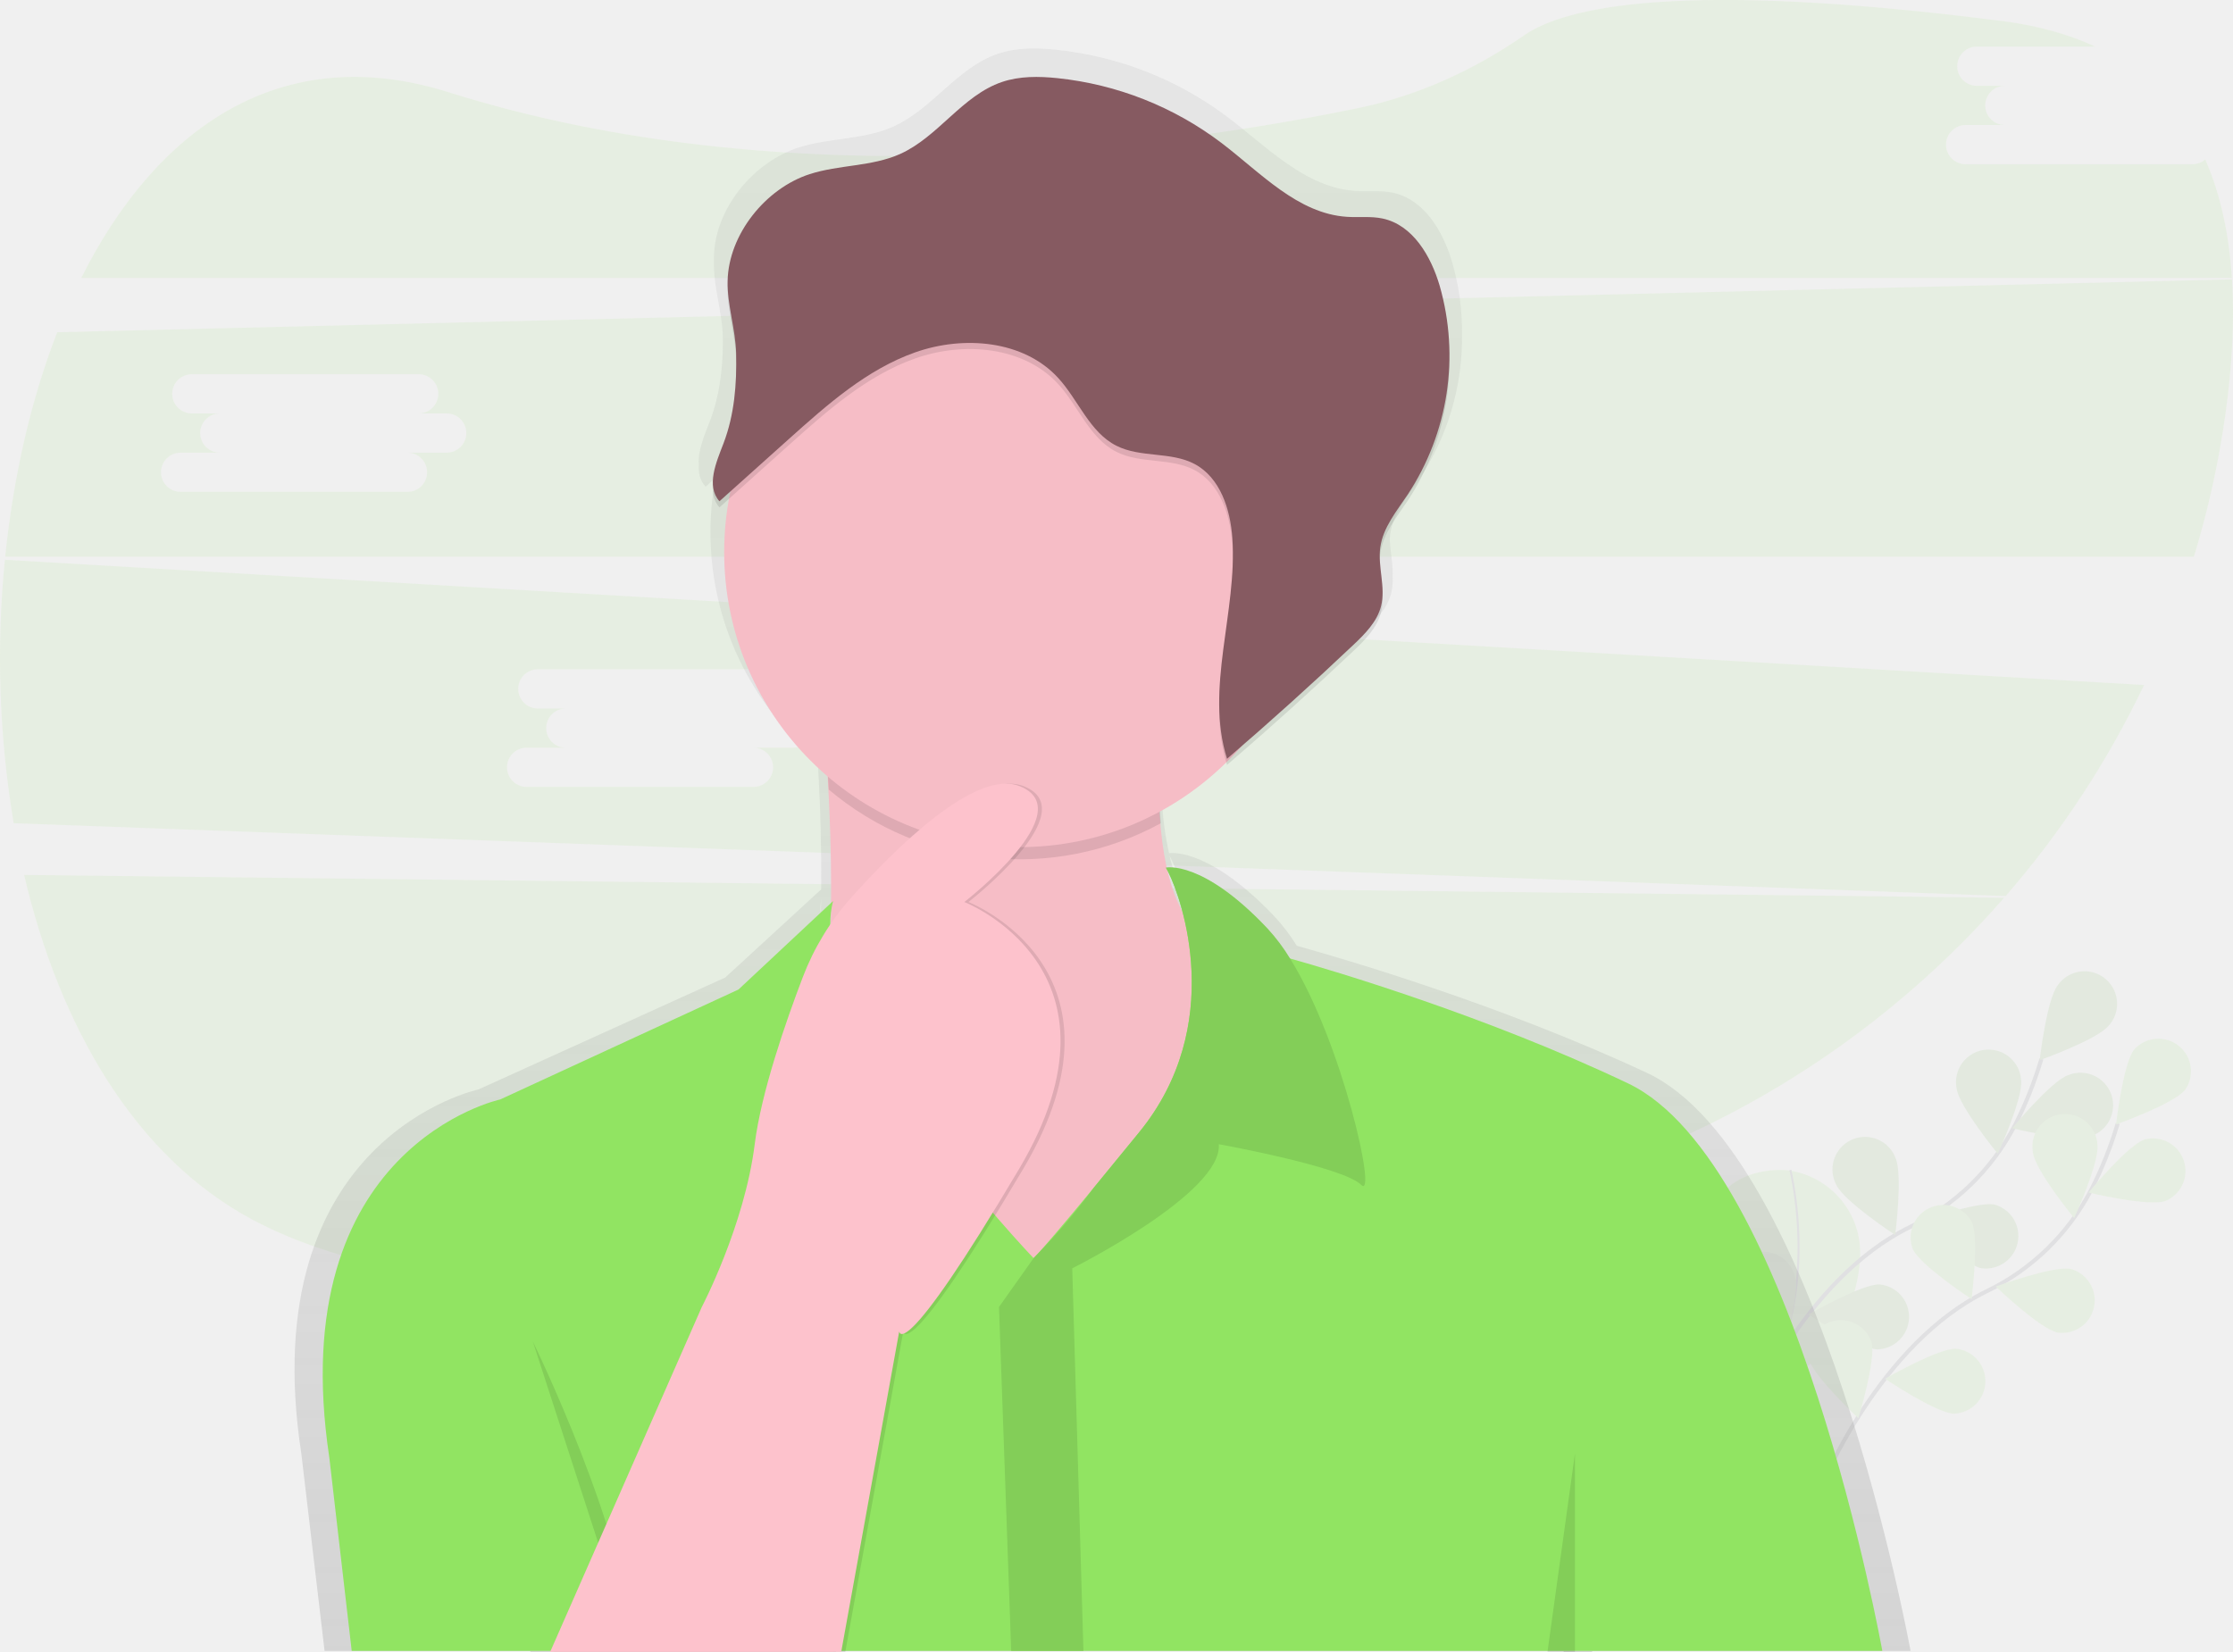
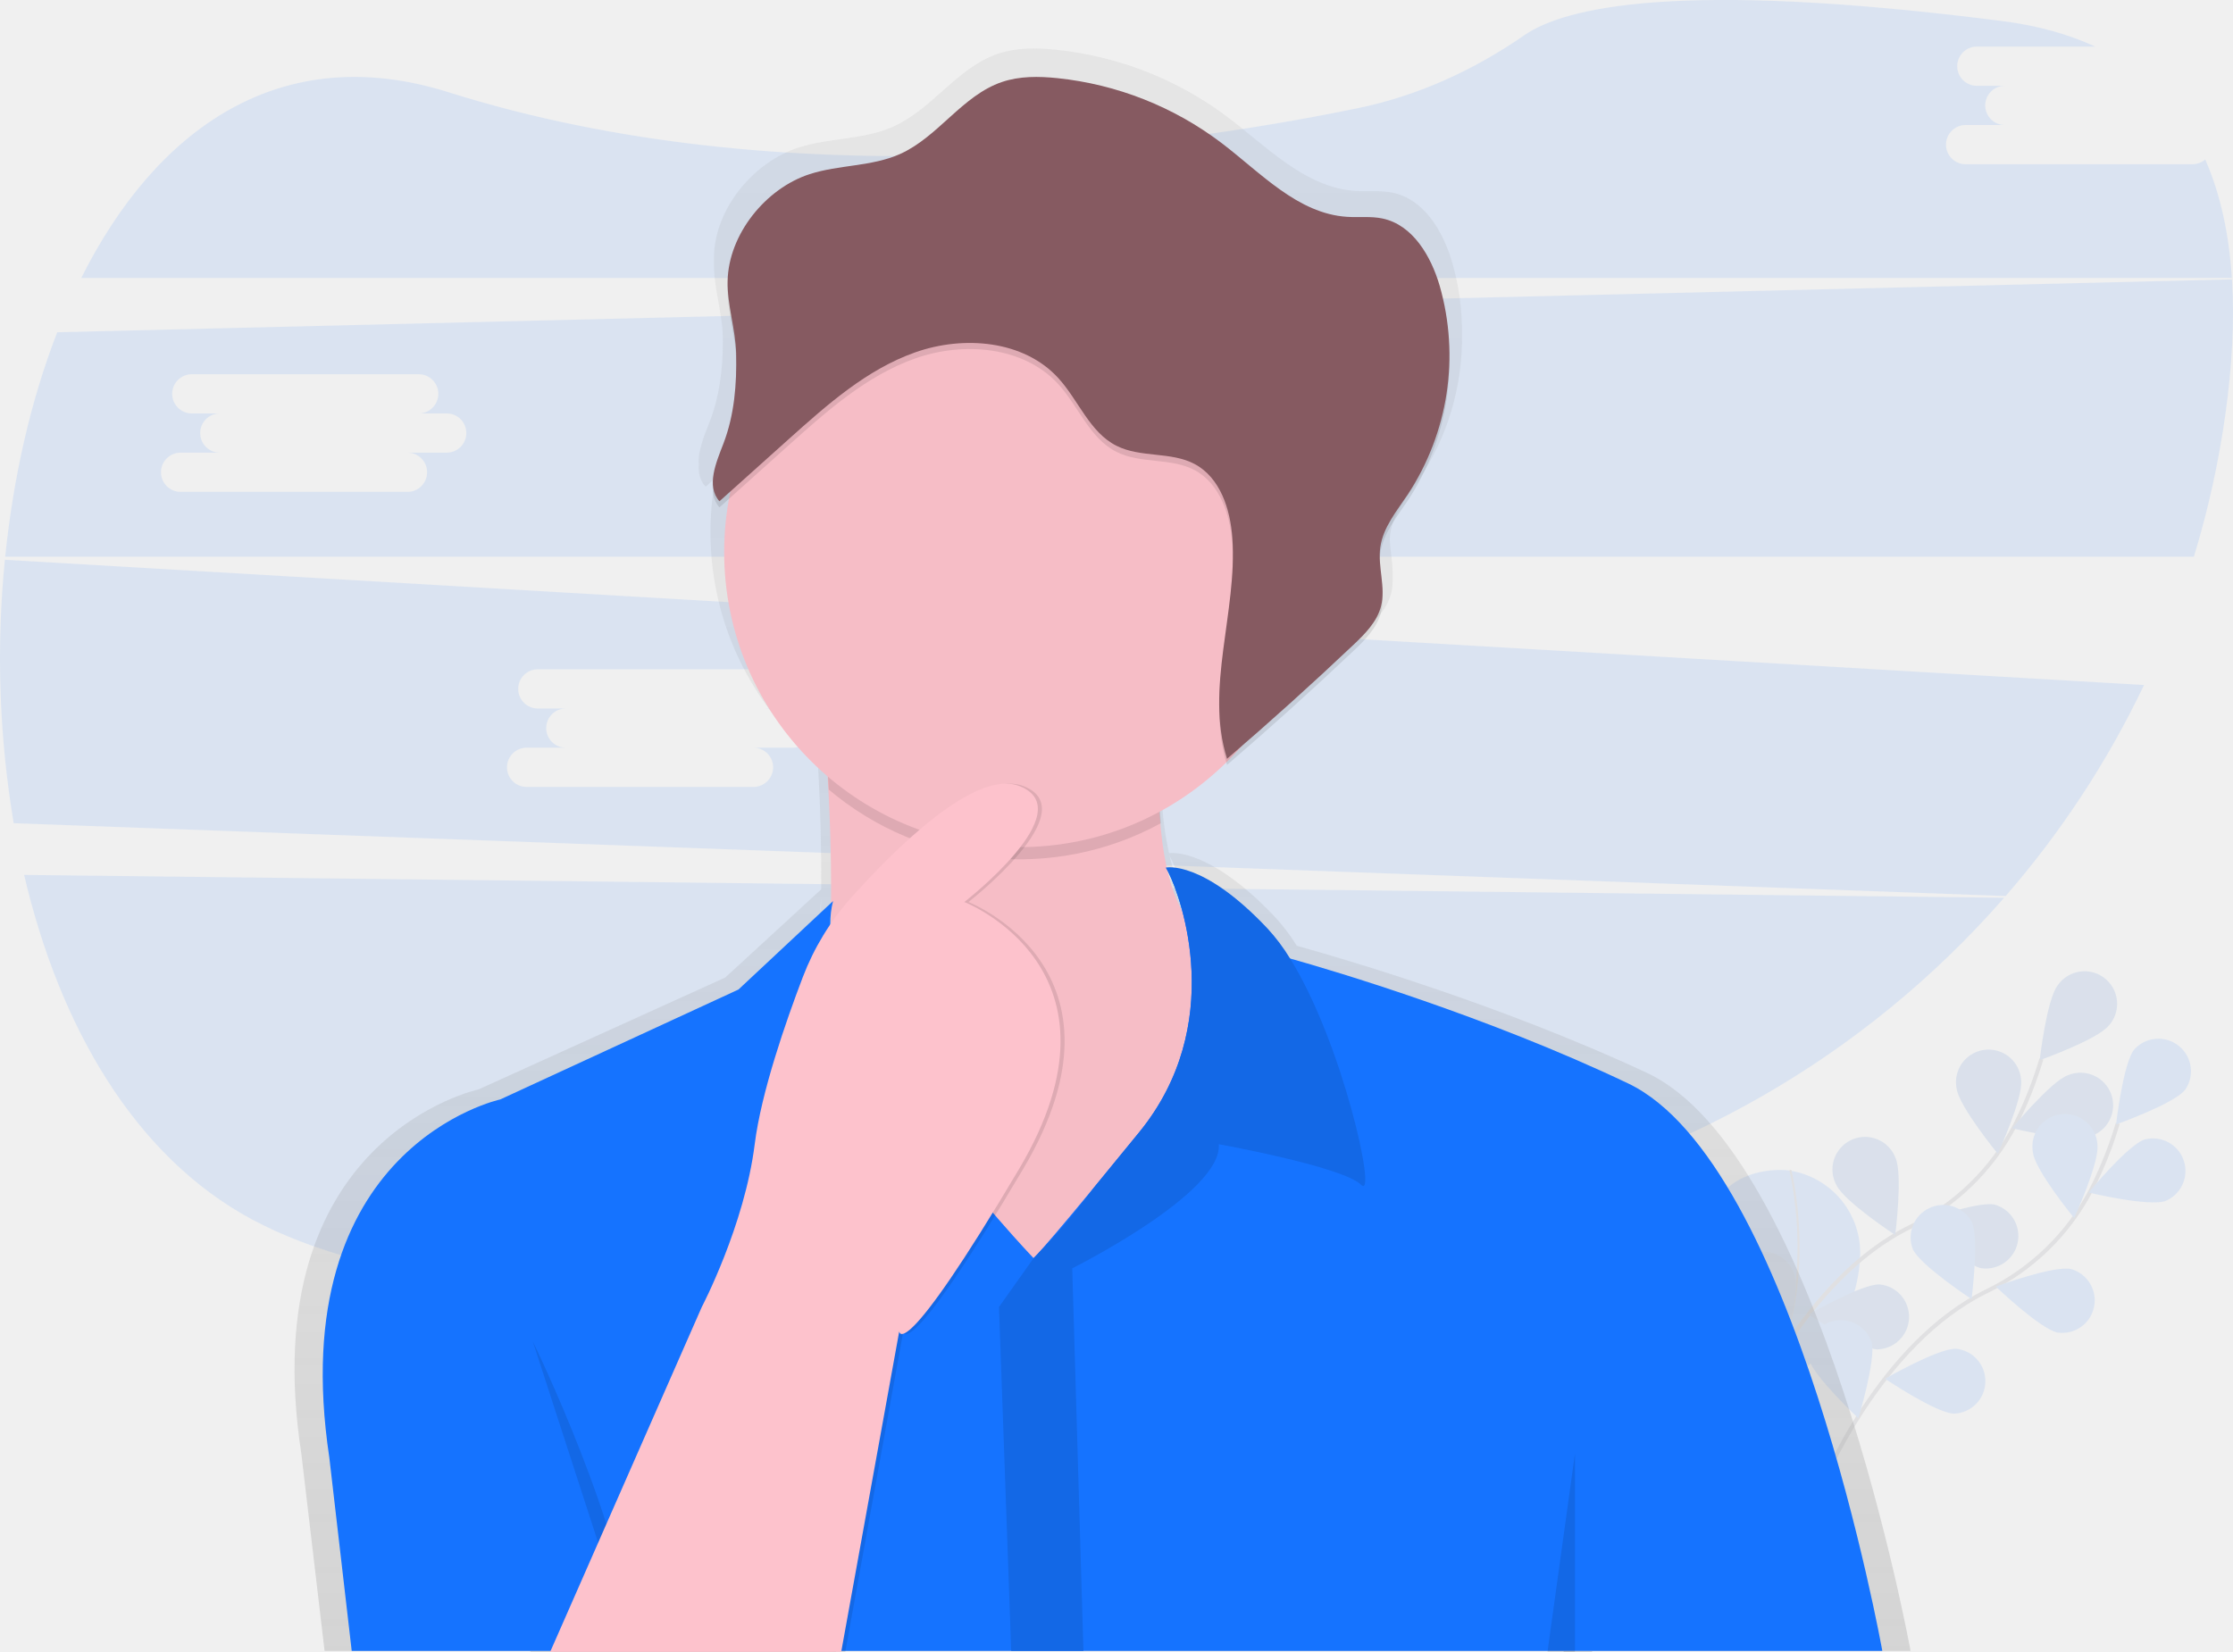
<svg xmlns="http://www.w3.org/2000/svg" id="fafd2220-3b39-4538-bdd8-5627e33a2e32" data-name="Layer 1" width="1097.1" height="811.81" viewBox="0 0 1097.1 811.81">
  <defs>
    <linearGradient id="1c2fe1a5-71ac-4c34-8a58-b17380e220b9" x1="593.13" y1="855.9" x2="593.13" y2="67.88" gradientUnits="userSpaceOnUse">
      <stop offset="0" stop-color="gray" stop-opacity="0.25" />
      <stop offset="0.54" stop-color="gray" stop-opacity="0.12" />
      <stop offset="1" stop-color="gray" stop-opacity="0.1" />
    </linearGradient>
  </defs>
  <g opacity="0.1">
-     <path d="M929.91,619.25S851.59,609.08,910,735.84c0,0,53.23-22.81,55.35-74.26a40.94,40.94,0,0,0-34.33-42.17Z" transform="translate(-51.45 -44.1)" fill="#91e462" />
+     <path d="M929.91,619.25S851.59,609.08,910,735.84c0,0,53.23-22.81,55.35-74.26a40.94,40.94,0,0,0-34.33-42.17Z" transform="translate(-51.45 -44.1)" fill="#1573ff" />
    <path d="M931.06,619.06s17.73,70.68-21,116.79" transform="translate(-51.45 -44.1)" fill="none" stroke="#535461" stroke-miterlimit="10" />
    <path d="M909,742.38s28.2-69.5,80.86-95.28A113.65,113.65,0,0,0,1041.47,597a191.13,191.13,0,0,0,12.93-32.47" transform="translate(-51.45 -44.1)" fill="none" stroke="#535461" stroke-miterlimit="10" stroke-width="2" />
-     <path d="M1087.49,548.1c-5.49,6.9-33.9,17-33.9,17s3.42-30,8.91-36.85a16,16,0,1,1,25,19.88Z" transform="translate(-51.45 -44.1)" fill="#91e462" />
-     <path d="M1077.74,602.75c-8.36,2.81-37.68-4.18-37.68-4.18s19.15-23.28,27.51-26.09a16,16,0,1,1,10.17,30.27Z" transform="translate(-51.45 -44.1)" fill="#91e462" />
-     <path d="M1024.88,667.36c-8.63-1.79-30.42-22.63-30.42-22.63s28.28-10.43,36.92-8.64a16,16,0,0,1-6.5,31.26Z" transform="translate(-51.45 -44.1)" fill="#91e462" />
-     <path d="M973.88,707.24c-8.81-.31-33.81-17.16-33.81-17.16S966.19,675,975,675.32a16,16,0,0,1-1.12,31.91Z" transform="translate(-51.45 -44.1)" fill="#91e462" />
-     <path d="M1012.76,579c1.13,8.75,20.22,32.07,20.22,32.07s12.57-27.4,11.45-36.15a16,16,0,1,0-31.67,4.08Z" transform="translate(-51.45 -44.1)" fill="#91e462" />
-     <path d="M953.7,626.44c3.69,8,28.89,24.55,28.89,24.55s3.8-29.91.11-37.91a16,16,0,1,0-29,13.37Z" transform="translate(-51.45 -44.1)" fill="#91e462" />
-     <path d="M902.62,680.38c2.28,8.52,24.33,29.08,24.33,29.08s8.8-28.83,6.51-37.35a16,16,0,1,0-30.84,8.27Z" transform="translate(-51.45 -44.1)" fill="#91e462" />
+     <path d="M1087.49,548.1c-5.49,6.9-33.9,17-33.9,17s3.42-30,8.91-36.85a16,16,0,1,1,25,19.88Z" transform="translate(-51.45 -44.1)" fill="#1573ff" />
+     <path d="M1077.74,602.75c-8.36,2.81-37.68-4.18-37.68-4.18s19.15-23.28,27.51-26.09a16,16,0,1,1,10.17,30.27Z" transform="translate(-51.45 -44.1)" fill="#1573ff" />
+     <path d="M1024.88,667.36c-8.63-1.79-30.42-22.63-30.42-22.63s28.28-10.43,36.92-8.64a16,16,0,0,1-6.5,31.26Z" transform="translate(-51.45 -44.1)" fill="#1573ff" />
+     <path d="M973.88,707.24c-8.81-.31-33.81-17.16-33.81-17.16S966.19,675,975,675.32a16,16,0,0,1-1.12,31.91Z" transform="translate(-51.45 -44.1)" fill="#1573ff" />
+     <path d="M1012.76,579c1.13,8.75,20.22,32.07,20.22,32.07s12.57-27.4,11.45-36.15a16,16,0,1,0-31.67,4.08Z" transform="translate(-51.45 -44.1)" fill="#1573ff" />
+     <path d="M953.7,626.44c3.69,8,28.89,24.55,28.89,24.55s3.8-29.91.11-37.91a16,16,0,1,0-29,13.37Z" transform="translate(-51.45 -44.1)" fill="#1573ff" />
+     <path d="M902.62,680.38c2.28,8.52,24.33,29.08,24.33,29.08s8.8-28.83,6.51-37.35a16,16,0,1,0-30.84,8.27Z" transform="translate(-51.45 -44.1)" fill="#1573ff" />
    <path d="M1087.49,548.1c-5.49,6.9-33.9,17-33.9,17s3.42-30,8.91-36.85a16,16,0,1,1,25,19.88Z" transform="translate(-51.45 -44.1)" opacity="0.25" />
    <path d="M1077.74,602.75c-8.36,2.81-37.68-4.18-37.68-4.18s19.15-23.28,27.51-26.09a16,16,0,1,1,10.17,30.27Z" transform="translate(-51.45 -44.1)" opacity="0.25" />
    <path d="M1024.88,667.36c-8.63-1.79-30.42-22.63-30.42-22.63s28.28-10.43,36.92-8.64a16,16,0,0,1-6.5,31.26Z" transform="translate(-51.45 -44.1)" opacity="0.25" />
    <path d="M973.88,707.24c-8.81-.31-33.81-17.16-33.81-17.16S966.19,675,975,675.32a16,16,0,0,1-1.12,31.91Z" transform="translate(-51.45 -44.1)" opacity="0.25" />
    <path d="M1012.76,579c1.13,8.75,20.22,32.07,20.22,32.07s12.57-27.4,11.45-36.15a16,16,0,1,0-31.67,4.08Z" transform="translate(-51.45 -44.1)" opacity="0.25" />
    <path d="M953.7,626.44c3.69,8,28.89,24.55,28.89,24.55s3.8-29.91.11-37.91a16,16,0,1,0-29,13.37Z" transform="translate(-51.45 -44.1)" opacity="0.25" />
    <path d="M902.62,680.38c2.28,8.52,24.33,29.08,24.33,29.08s8.8-28.83,6.51-37.35a16,16,0,1,0-30.84,8.27Z" transform="translate(-51.45 -44.1)" opacity="0.25" />
    <path d="M946.56,774s28.2-69.5,80.86-95.28A113.65,113.65,0,0,0,1079,628.61a191.13,191.13,0,0,0,12.93-32.47" transform="translate(-51.45 -44.1)" fill="none" stroke="#535461" stroke-miterlimit="10" stroke-width="2" />
-     <path d="M1125,579.7c-5.49,6.9-33.9,17-33.9,17s3.42-30,8.91-36.85a16,16,0,0,1,25,19.88Z" transform="translate(-51.45 -44.1)" fill="#91e462" />
-     <path d="M1115.27,634.35c-8.36,2.81-37.68-4.18-37.68-4.18s19.15-23.28,27.51-26.09a16,16,0,0,1,10.17,30.27Z" transform="translate(-51.45 -44.1)" fill="#91e462" />
-     <path d="M1062.41,699c-8.63-1.79-30.42-22.63-30.42-22.63s28.28-10.43,36.92-8.64a16,16,0,0,1-6.5,31.26Z" transform="translate(-51.45 -44.1)" fill="#91e462" />
-     <path d="M1011.4,738.83c-8.81-.31-33.81-17.16-33.81-17.16s26.12-15.06,34.93-14.75a16,16,0,0,1-1.12,31.91Z" transform="translate(-51.45 -44.1)" fill="#91e462" />
-     <path d="M1050.28,610.64c1.13,8.75,20.22,32.07,20.22,32.07s12.57-27.4,11.45-36.15a16,16,0,1,0-31.67,4.08Z" transform="translate(-51.45 -44.1)" fill="#91e462" />
-     <path d="M991.23,658c3.69,8,28.89,24.55,28.89,24.55s3.8-29.91.11-37.91a16,16,0,0,0-29,13.37Z" transform="translate(-51.45 -44.1)" fill="#91e462" />
-     <path d="M940.15,712c2.28,8.52,24.33,29.08,24.33,29.08s8.8-28.83,6.51-37.35A16,16,0,0,0,940.15,712Z" transform="translate(-51.45 -44.1)" fill="#91e462" />
+     <path d="M1125,579.7c-5.49,6.9-33.9,17-33.9,17s3.42-30,8.91-36.85a16,16,0,0,1,25,19.88Z" transform="translate(-51.45 -44.1)" fill="#1573ff" />
+     <path d="M1115.27,634.35c-8.36,2.81-37.68-4.18-37.68-4.18s19.15-23.28,27.51-26.09a16,16,0,0,1,10.17,30.27Z" transform="translate(-51.45 -44.1)" fill="#1573ff" />
+     <path d="M1062.41,699c-8.63-1.79-30.42-22.63-30.42-22.63s28.28-10.43,36.92-8.64a16,16,0,0,1-6.5,31.26Z" transform="translate(-51.45 -44.1)" fill="#1573ff" />
+     <path d="M1011.4,738.83c-8.81-.31-33.81-17.16-33.81-17.16s26.12-15.06,34.93-14.75a16,16,0,0,1-1.12,31.91Z" transform="translate(-51.45 -44.1)" fill="#1573ff" />
+     <path d="M1050.28,610.64c1.13,8.75,20.22,32.07,20.22,32.07s12.57-27.4,11.45-36.15a16,16,0,1,0-31.67,4.08Z" transform="translate(-51.45 -44.1)" fill="#1573ff" />
+     <path d="M991.23,658c3.69,8,28.89,24.55,28.89,24.55s3.8-29.91.11-37.91a16,16,0,0,0-29,13.37Z" transform="translate(-51.45 -44.1)" fill="#1573ff" />
+     <path d="M940.15,712c2.28,8.52,24.33,29.08,24.33,29.08s8.8-28.83,6.51-37.35A16,16,0,0,0,940.15,712Z" transform="translate(-51.45 -44.1)" fill="#1573ff" />
  </g>
-   <path d="M63.3,474.07c17.36,74.2,54.11,138.34,112.19,169.43,120.7,64.61,392.91,31.29,596.07-7A465.21,465.21,0,0,0,1036.09,485.3Z" transform="translate(-51.45 -44.1)" fill="#91e462" opacity="0.1" />
-   <path d="M1128.65,124.81H1017.18a9.63,9.63,0,1,1,0-19.27h19.27a9.63,9.63,0,0,1,0-19.27h-13.76a9.63,9.63,0,0,1,0-19.27h58.18c-12.91-6-28-10.27-45.38-12.51-158.64-20.38-215.28-6.9-235.26,7-24.65,17.1-52.15,29.68-81.54,35.74C620.8,117.4,437.75,141.7,271.84,89.43c-82.46-26-143.75,17.92-180.48,91.28H1148c-1.38-21.32-5.51-41-13.09-58.24A9.58,9.58,0,0,1,1128.65,124.81Z" transform="translate(-51.45 -44.1)" fill="#91e462" opacity="0.1" />
-   <path d="M53.84,319.2a491.06,491.06,0,0,0,4.33,129.46l978.68,35.79a460,460,0,0,0,68-103.7Zm387.08,92.35H421.65a9.63,9.63,0,0,1,0,19.27H310.18a9.63,9.63,0,1,1,0-19.27h19.27a9.63,9.63,0,0,1,0-19.27H315.69a9.63,9.63,0,0,1,0-19.27H427.16a9.63,9.63,0,1,1,0,19.27h13.76a9.63,9.63,0,0,1,0,19.27Z" transform="translate(-51.45 -44.1)" fill="#91e462" opacity="0.1" />
-   <path d="M1148.05,181.38l-1068.49,26C66.57,240.79,58,278.56,54,317.71H1129.33a456.46,456.46,0,0,0,15.53-70.33C1148.06,224.37,1149.34,202.11,1148.05,181.38ZM270.92,266.55H251.65a9.63,9.63,0,0,1,0,19.27H140.18a9.63,9.63,0,1,1,0-19.27h19.27a9.63,9.63,0,0,1,0-19.27H145.69a9.63,9.63,0,0,1,0-19.27H257.16a9.63,9.63,0,1,1,0,19.27h13.76a9.63,9.63,0,0,1,0,19.27Z" transform="translate(-51.45 -44.1)" fill="#91e462" opacity="0.1" />
+   <path d="M63.3,474.07c17.36,74.2,54.11,138.34,112.19,169.43,120.7,64.61,392.91,31.29,596.07-7A465.21,465.21,0,0,0,1036.09,485.3Z" transform="translate(-51.45 -44.1)" fill="#1573ff" opacity="0.1" />
+   <path d="M1128.65,124.81H1017.18a9.63,9.63,0,1,1,0-19.27h19.27a9.63,9.63,0,0,1,0-19.27h-13.76a9.63,9.63,0,0,1,0-19.27h58.18c-12.91-6-28-10.27-45.38-12.51-158.64-20.38-215.28-6.9-235.26,7-24.65,17.1-52.15,29.68-81.54,35.74C620.8,117.4,437.75,141.7,271.84,89.43c-82.46-26-143.75,17.92-180.48,91.28H1148c-1.38-21.32-5.51-41-13.09-58.24A9.58,9.58,0,0,1,1128.65,124.81Z" transform="translate(-51.45 -44.1)" fill="#1573ff" opacity="0.1" />
+   <path d="M53.84,319.2a491.06,491.06,0,0,0,4.33,129.46l978.68,35.79a460,460,0,0,0,68-103.7Zm387.08,92.35H421.65a9.63,9.63,0,0,1,0,19.27H310.18a9.63,9.63,0,1,1,0-19.27h19.27a9.63,9.63,0,0,1,0-19.27H315.69a9.63,9.63,0,0,1,0-19.27H427.16a9.63,9.63,0,1,1,0,19.27h13.76a9.63,9.63,0,0,1,0,19.27Z" transform="translate(-51.45 -44.1)" fill="#1573ff" opacity="0.1" />
+   <path d="M1148.05,181.38l-1068.49,26C66.57,240.79,58,278.56,54,317.71H1129.33a456.46,456.46,0,0,0,15.53-70.33C1148.06,224.37,1149.34,202.11,1148.05,181.38ZM270.92,266.55H251.65a9.63,9.63,0,0,1,0,19.27H140.18a9.63,9.63,0,1,1,0-19.27h19.27a9.63,9.63,0,0,1,0-19.27H145.69a9.63,9.63,0,0,1,0-19.27H257.16a9.63,9.63,0,1,1,0,19.27h13.76a9.63,9.63,0,0,1,0,19.27Z" transform="translate(-51.45 -44.1)" fill="#1573ff" opacity="0.1" />
  <path d="M990.13,855.4S945.57,611,860.6,571.34c-72-33.63-149.86-56.3-172-62.45A95.61,95.61,0,0,0,677.19,494c-30.26-31.59-48.44-31-51.38-30.61a153.83,153.83,0,0,1-3-19c-.09-1-.18-1.93-.26-2.92l.26-.13c-.18-1.89-.34-3.84-.48-5.85a150.6,150.6,0,0,0,33.79-24.61c.13.43.24.86.38,1.3q32.71-27.65,64.07-56.8c6-5.61,12.3-11.7,14.34-19.61a28.78,28.78,0,0,0,.75-8.32c.27-6-1.15-12.13-1.39-18.21,0-1,.11-1.93.24-2.88,1.4-9.95,8.32-18.12,14-26.47a124.82,124.82,0,0,0,21.23-71.46,121,121,0,0,0-5-36c-4.43-14.82-13.65-30.39-29-33.63-5.94-1.25-12.11-.47-18.17-.86-25.09-1.6-43.87-22-63.88-36.95a168.61,168.61,0,0,0-83.58-32.44c-9.45-1-19.21-1.07-28.2,1.93-20.19,6.72-32.45,27.47-51.9,36-14.38,6.34-31,5.31-46,10.07-22.33,7.1-41.28,30-41.78,53.53,0,.87,0,1.74,0,2.61,0,.15,0,.3,0,.44-.25,11.89,4,24,4.34,36.17q0,1.65.05,3.31c-.11,13.14-1.68,26.32-6.47,38.67-2.58,6.65-5.9,14.35-5.36,21-.3,4.07.49,7.89,3.32,11l4.83-4.26a146,146,0,0,0-2.43,26.58c0,44.94,20.44,85.18,52.68,112.26q.28,4.49.54,9.62c.76,14.82,1.36,33.41,1.19,53.67l-47.16,43.35-121.24,55s-110.88,23.42-87,179.19l11.4,96.72H312.15l-.23.51H462.17l.09-.51H819.74l-.07.51h14v-.51ZM626.7,465.87a103.92,103.92,0,0,1,7.2,19.8,81.11,81.11,0,0,1-7.77-20.88l.15.27Zm-171.82,20q0,2.86-.1,5.77l-.24.34A49,49,0,0,1,454.88,485.82Z" transform="translate(-51.45 -44.1)" fill="url(#1c2fe1a5-71ac-4c34-8a58-b17380e220b9)" />
  <path d="M666.25,510.4l-20,191-107,34s-139-26-103-101c25.61-53.35,24.9-148.69,22.36-199.29-1-20.54-2.36-33.71-2.36-33.71s182-159,167-16c-2.9,27.69-3.07,49.34-1.46,66.26C628.54,522.1,666.25,510.4,666.25,510.4Z" transform="translate(-51.45 -44.1)" fill="#fdc2cc" />
  <path d="M666.25,510.4l-20,191-107,34s-139-26-103-101c25.61-53.35,24.9-148.69,22.36-199.29-1-20.54-2.36-33.71-2.36-33.71s182-159,167-16c-2.9,27.69-3.07,49.34-1.46,66.26C628.54,522.1,666.25,510.4,666.25,510.4Z" transform="translate(-51.45 -44.1)" opacity="0.03" />
  <path d="M623.25,382.4c-2.9,27.69-3.07,49.34-1.46,66.26a145.07,145.07,0,0,1-163.18-16.55c-1-20.54-2.36-33.71-2.36-33.71S638.25,239.4,623.25,382.4Z" transform="translate(-51.45 -44.1)" opacity="0.1" />
  <circle cx="500.8" cy="271.31" r="145" fill="#fdc2cc" />
  <circle cx="500.8" cy="271.31" r="145" opacity="0.03" />
-   <path d="M976.25,855.4h-752l-11-95c-23-153,84-176,84-176l117-54,46.5-43.5c-15,57,98.5,175.5,98.5,175.5l0,0a26.88,26.88,0,0,0,2.07-2.15c3.06-3.34,10.37-11.7,27.49-32.44,6.12-7.43,13.51-16.44,22.41-27.38,42.8-52.6,20.84-114.75,14.28-127.6l-.41-.8c-.25-.46-.44-.83-.59-1.09a0,0,0,0,0,0,0,1.63,1.63,0,0,0-.15-.27,1.59,1.59,0,0,1-.11-.2l55,43s2.11.56,6,1.66c21.4,6,96.58,28.31,166,61.34C933.25,615.4,976.25,855.4,976.25,855.4Z" transform="translate(-51.45 -44.1)" fill="#91e462" />
-   <path d="M720.25,626.4c-9-9-70-20-70-20,2,24-72,61-72,61l5.5,188H548.27l-6-169,17-24,0,0,2.07-2.15a330,330,0,0,0,27.49-32.44c6.12-7.43,13.51-16.44,22.41-27.38,42.8-52.6,20.84-114.75,14.28-127.6l-.41-.8c-.24-.47-.43-.83-.59-1.09a0,0,0,0,0,0,0,1.63,1.63,0,0,0-.15-.27,1.59,1.59,0,0,1-.11-.2h0s18-4,50,30a93.75,93.75,0,0,1,11,14.66C711.26,556.85,728.18,634.33,720.25,626.4Z" transform="translate(-51.45 -44.1)" fill="#91e462" />
+   <path d="M976.25,855.4h-752l-11-95c-23-153,84-176,84-176l117-54,46.5-43.5c-15,57,98.5,175.5,98.5,175.5l0,0a26.88,26.88,0,0,0,2.07-2.15c3.06-3.34,10.37-11.7,27.49-32.44,6.12-7.43,13.51-16.44,22.41-27.38,42.8-52.6,20.84-114.75,14.28-127.6l-.41-.8c-.25-.46-.44-.83-.59-1.09a0,0,0,0,0,0,0,1.63,1.63,0,0,0-.15-.27,1.59,1.59,0,0,1-.11-.2l55,43s2.11.56,6,1.66c21.4,6,96.58,28.31,166,61.34C933.25,615.4,976.25,855.4,976.25,855.4Z" transform="translate(-51.45 -44.1)" fill="#1573ff" />
+   <path d="M720.25,626.4c-9-9-70-20-70-20,2,24-72,61-72,61l5.5,188H548.27l-6-169,17-24,0,0,2.07-2.15a330,330,0,0,0,27.49-32.44c6.12-7.43,13.51-16.44,22.41-27.38,42.8-52.6,20.84-114.75,14.28-127.6l-.41-.8c-.24-.47-.43-.83-.59-1.09a0,0,0,0,0,0,0,1.63,1.63,0,0,0-.15-.27,1.59,1.59,0,0,1-.11-.2h0s18-4,50,30a93.75,93.75,0,0,1,11,14.66C711.26,556.85,728.18,634.33,720.25,626.4Z" transform="translate(-51.45 -44.1)" fill="#1573ff" />
  <path d="M720.25,626.4c-9-9-70-20-70-20,2,24-72,61-72,61l5.5,188H548.27l-6-169,17-24,0,0,2.07-2.15a330,330,0,0,0,27.49-32.44c6.12-7.43,13.51-16.44,22.41-27.38,42.8-52.6,20.84-114.75,14.28-127.6l-.41-.8c-.24-.47-.43-.83-.59-1.09a0,0,0,0,0,0,0,1.63,1.63,0,0,0-.15-.27,1.59,1.59,0,0,1-.11-.2h0s18-4,50,30a93.75,93.75,0,0,1,11,14.66C711.26,556.85,728.18,634.33,720.25,626.4Z" transform="translate(-51.45 -44.1)" opacity="0.1" />
  <path d="M313.25,703.4s47,96,49.5,152.5" transform="translate(-51.45 -44.1)" opacity="0.1" />
  <polygon points="773.8 714.31 760.3 811.81 773.8 811.81 773.8 714.31" opacity="0.1" />
  <path d="M323.75,855.9l74.5-169.5s21-40,26-80,32-103,32-103,67-85,98-73-27,57-27,57,85,33,27,131-59,80-59,80l-28.5,157.5Z" transform="translate(-51.45 -44.1)" opacity="0.1" />
  <path d="M321.75,855.9l74.5-169.5s21-40,26-80c3.18-25.43,15.25-60.16,23.62-82.09a125.86,125.86,0,0,1,23.72-39c21.66-24.24,61-63.33,82.66-54.93,31,12-27,57-27,57s85,33,27,131-59,80-59,80l-28.5,157.5Z" transform="translate(-51.45 -44.1)" fill="#fdc2cc" />
  <circle cx="545.3" cy="189.81" r="3" fill="#fff" opacity="0.15" />
  <circle cx="531.3" cy="195.81" r="3" fill="#fff" opacity="0.15" />
  <path d="M449.24,132.68c14.47-4.68,30.53-3.67,44.41-9.89,18.77-8.42,30.6-28.8,50.08-35.4,8.68-2.94,18.1-2.83,27.21-1.89a161.07,161.07,0,0,1,80.66,31.87c19.31,14.69,37.43,34.72,61.64,36.29,5.85.38,11.8-.39,17.53.84,14.84,3.18,23.73,18.47,28,33A124.26,124.26,0,0,1,743.11,290.1c-5.48,8.2-12.16,16.23-13.51,26-1.32,9.58,2.76,19.51.38,28.89-2,7.77-8,13.75-13.84,19.26Q685.89,392.86,654.31,420c-10.94-34.76,5.11-72.19,2.61-108.54-1-14.16-6-29.62-18.49-36.3-11.69-6.24-26.63-3-38.46-9-13.2-6.65-18.62-22.4-28.6-33.3-17-18.6-46.51-21-70.28-12.6s-43.2,25.68-62,42.53l-34.17,30.65c-6.67-7.52-1.61-19.06,2-28.46,5.38-14.09,6.56-29.28,6.2-44.24-.29-12-4.43-23.85-4.19-35.53C409.41,162.17,427.69,139.65,449.24,132.68Z" transform="translate(-51.45 -44.1)" opacity="0.1" />
  <path d="M449.24,129.68c14.47-4.68,30.53-3.67,44.41-9.89,18.77-8.42,30.6-28.8,50.08-35.4,8.68-2.94,18.1-2.83,27.21-1.89a161.07,161.07,0,0,1,80.66,31.87c19.31,14.69,37.43,34.72,61.64,36.29,5.85.38,11.8-.39,17.53.84,14.84,3.18,23.73,18.47,28,33A124.26,124.26,0,0,1,743.11,287.1c-5.48,8.2-12.16,16.23-13.51,26-1.32,9.58,2.76,19.51.38,28.89-2,7.77-8,13.75-13.84,19.26Q685.89,389.86,654.31,417c-10.94-34.76,5.11-72.19,2.61-108.54-1-14.16-6-29.62-18.49-36.3-11.69-6.24-26.63-3-38.46-9-13.2-6.65-18.62-22.4-28.6-33.3-17-18.6-46.51-21-70.28-12.6s-43.2,25.68-62,42.53l-34.17,30.65c-6.67-7.52-1.61-19.06,2-28.46,5.38-14.09,6.56-29.28,6.2-44.24-.29-12-4.43-23.85-4.19-35.53C409.41,159.17,427.69,136.65,449.24,129.68Z" transform="translate(-51.45 -44.1)" fill="#865a61" />
</svg>
